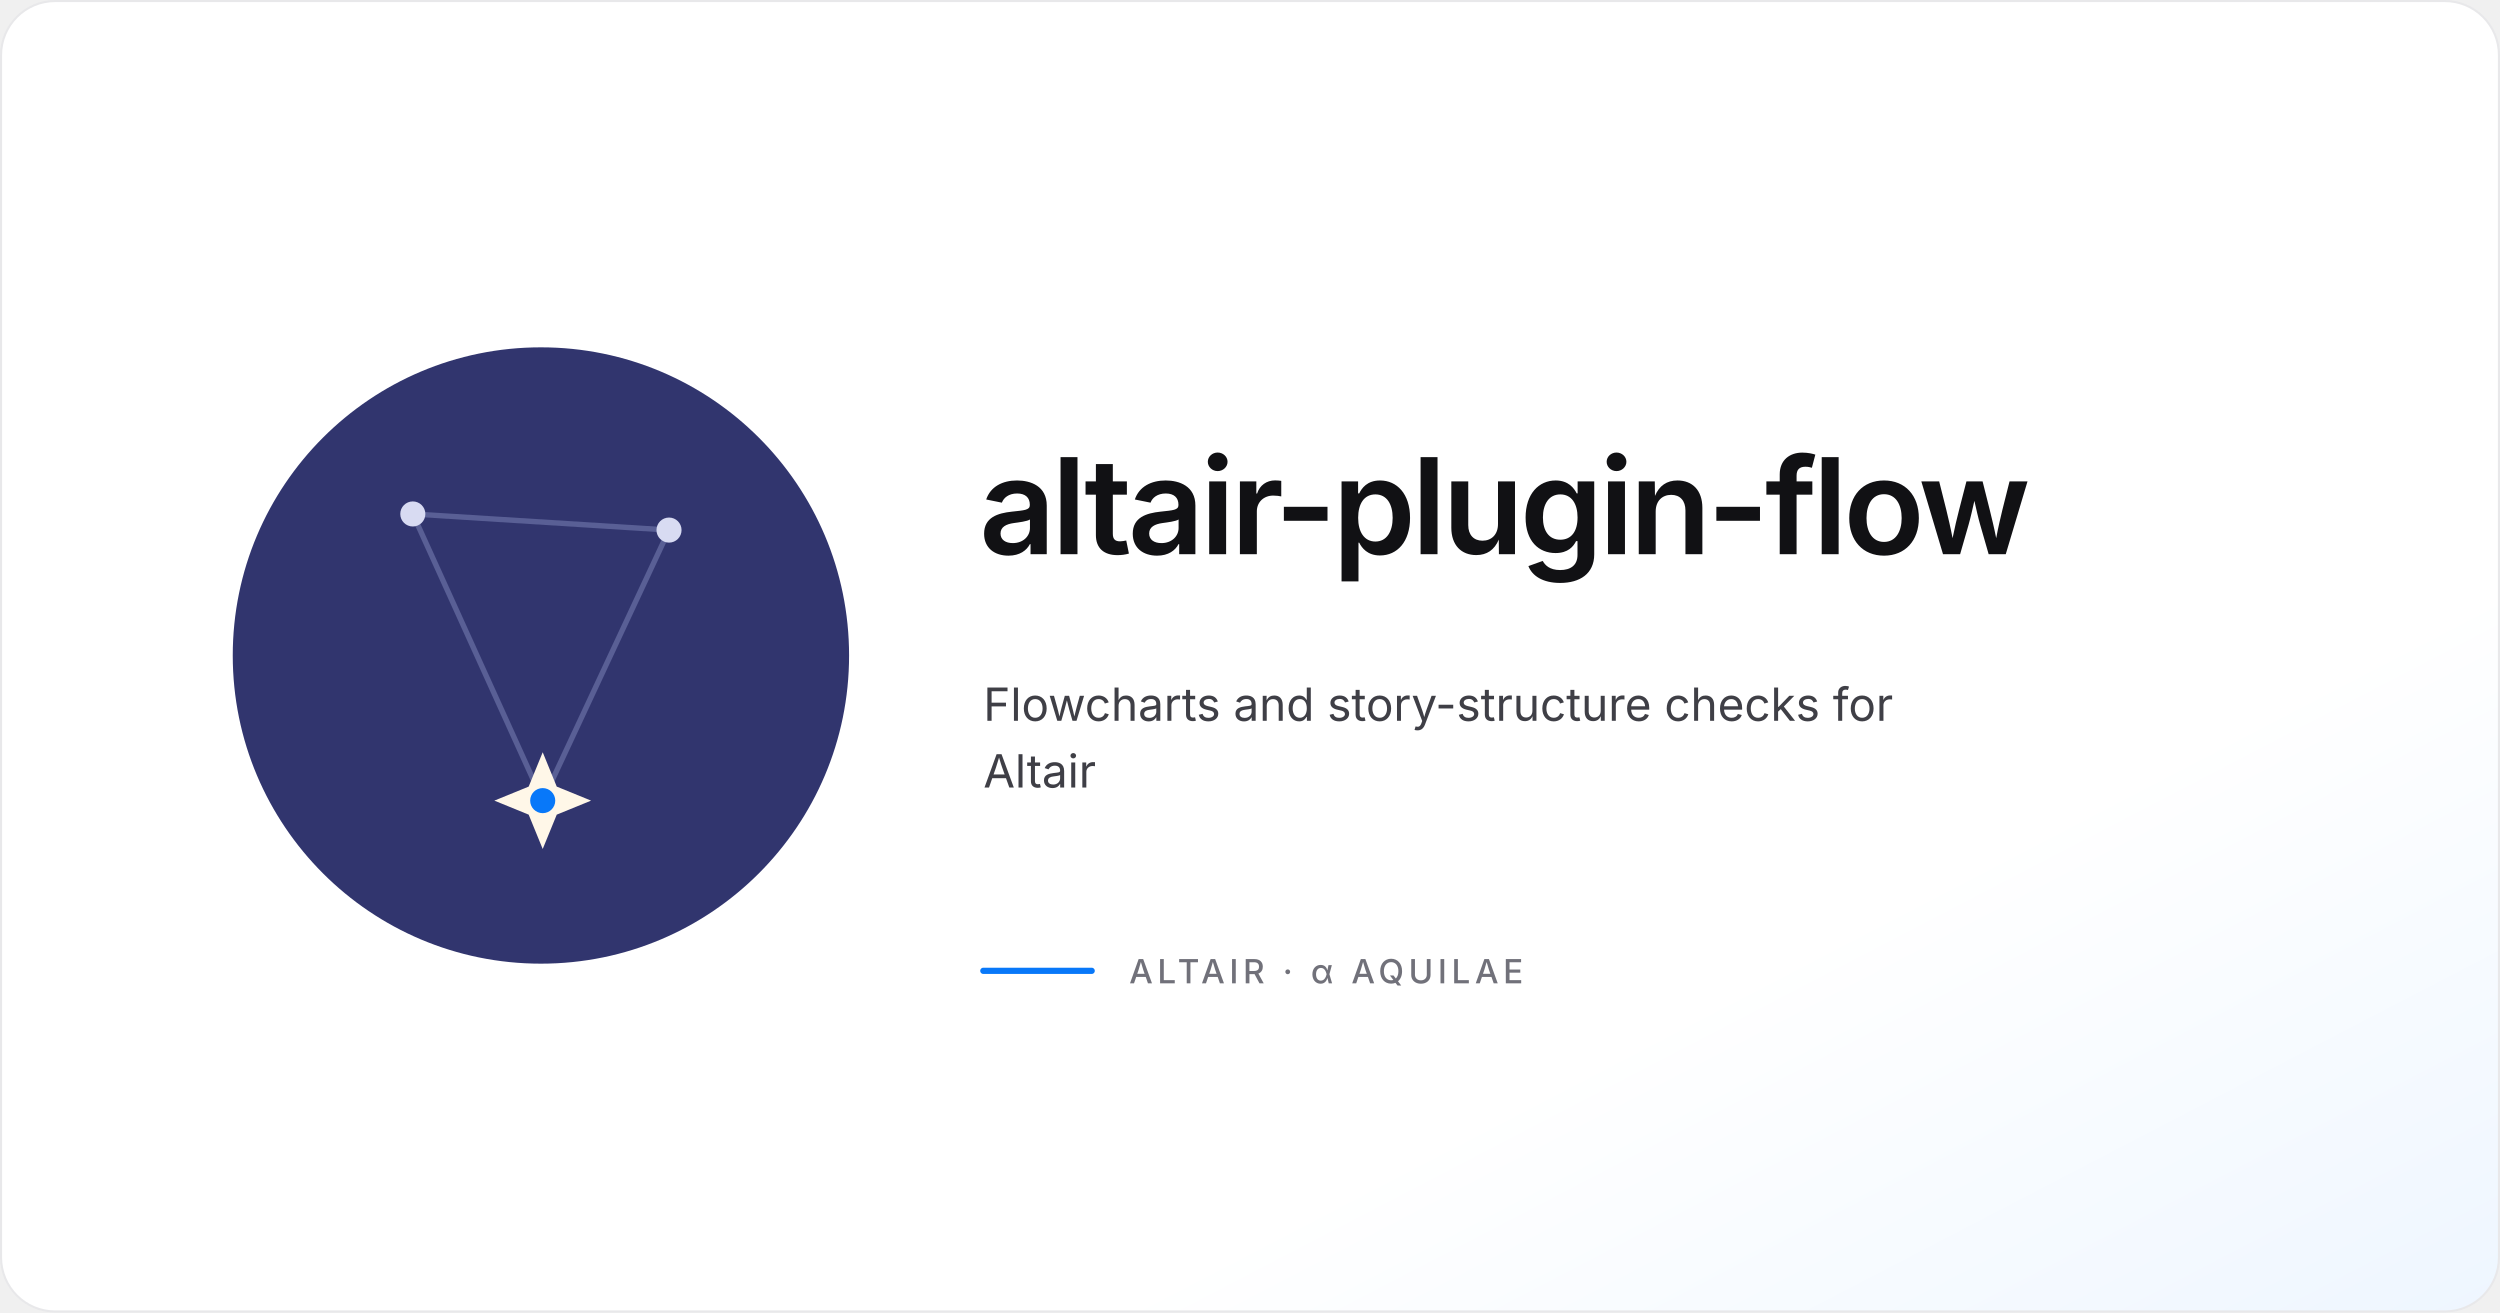
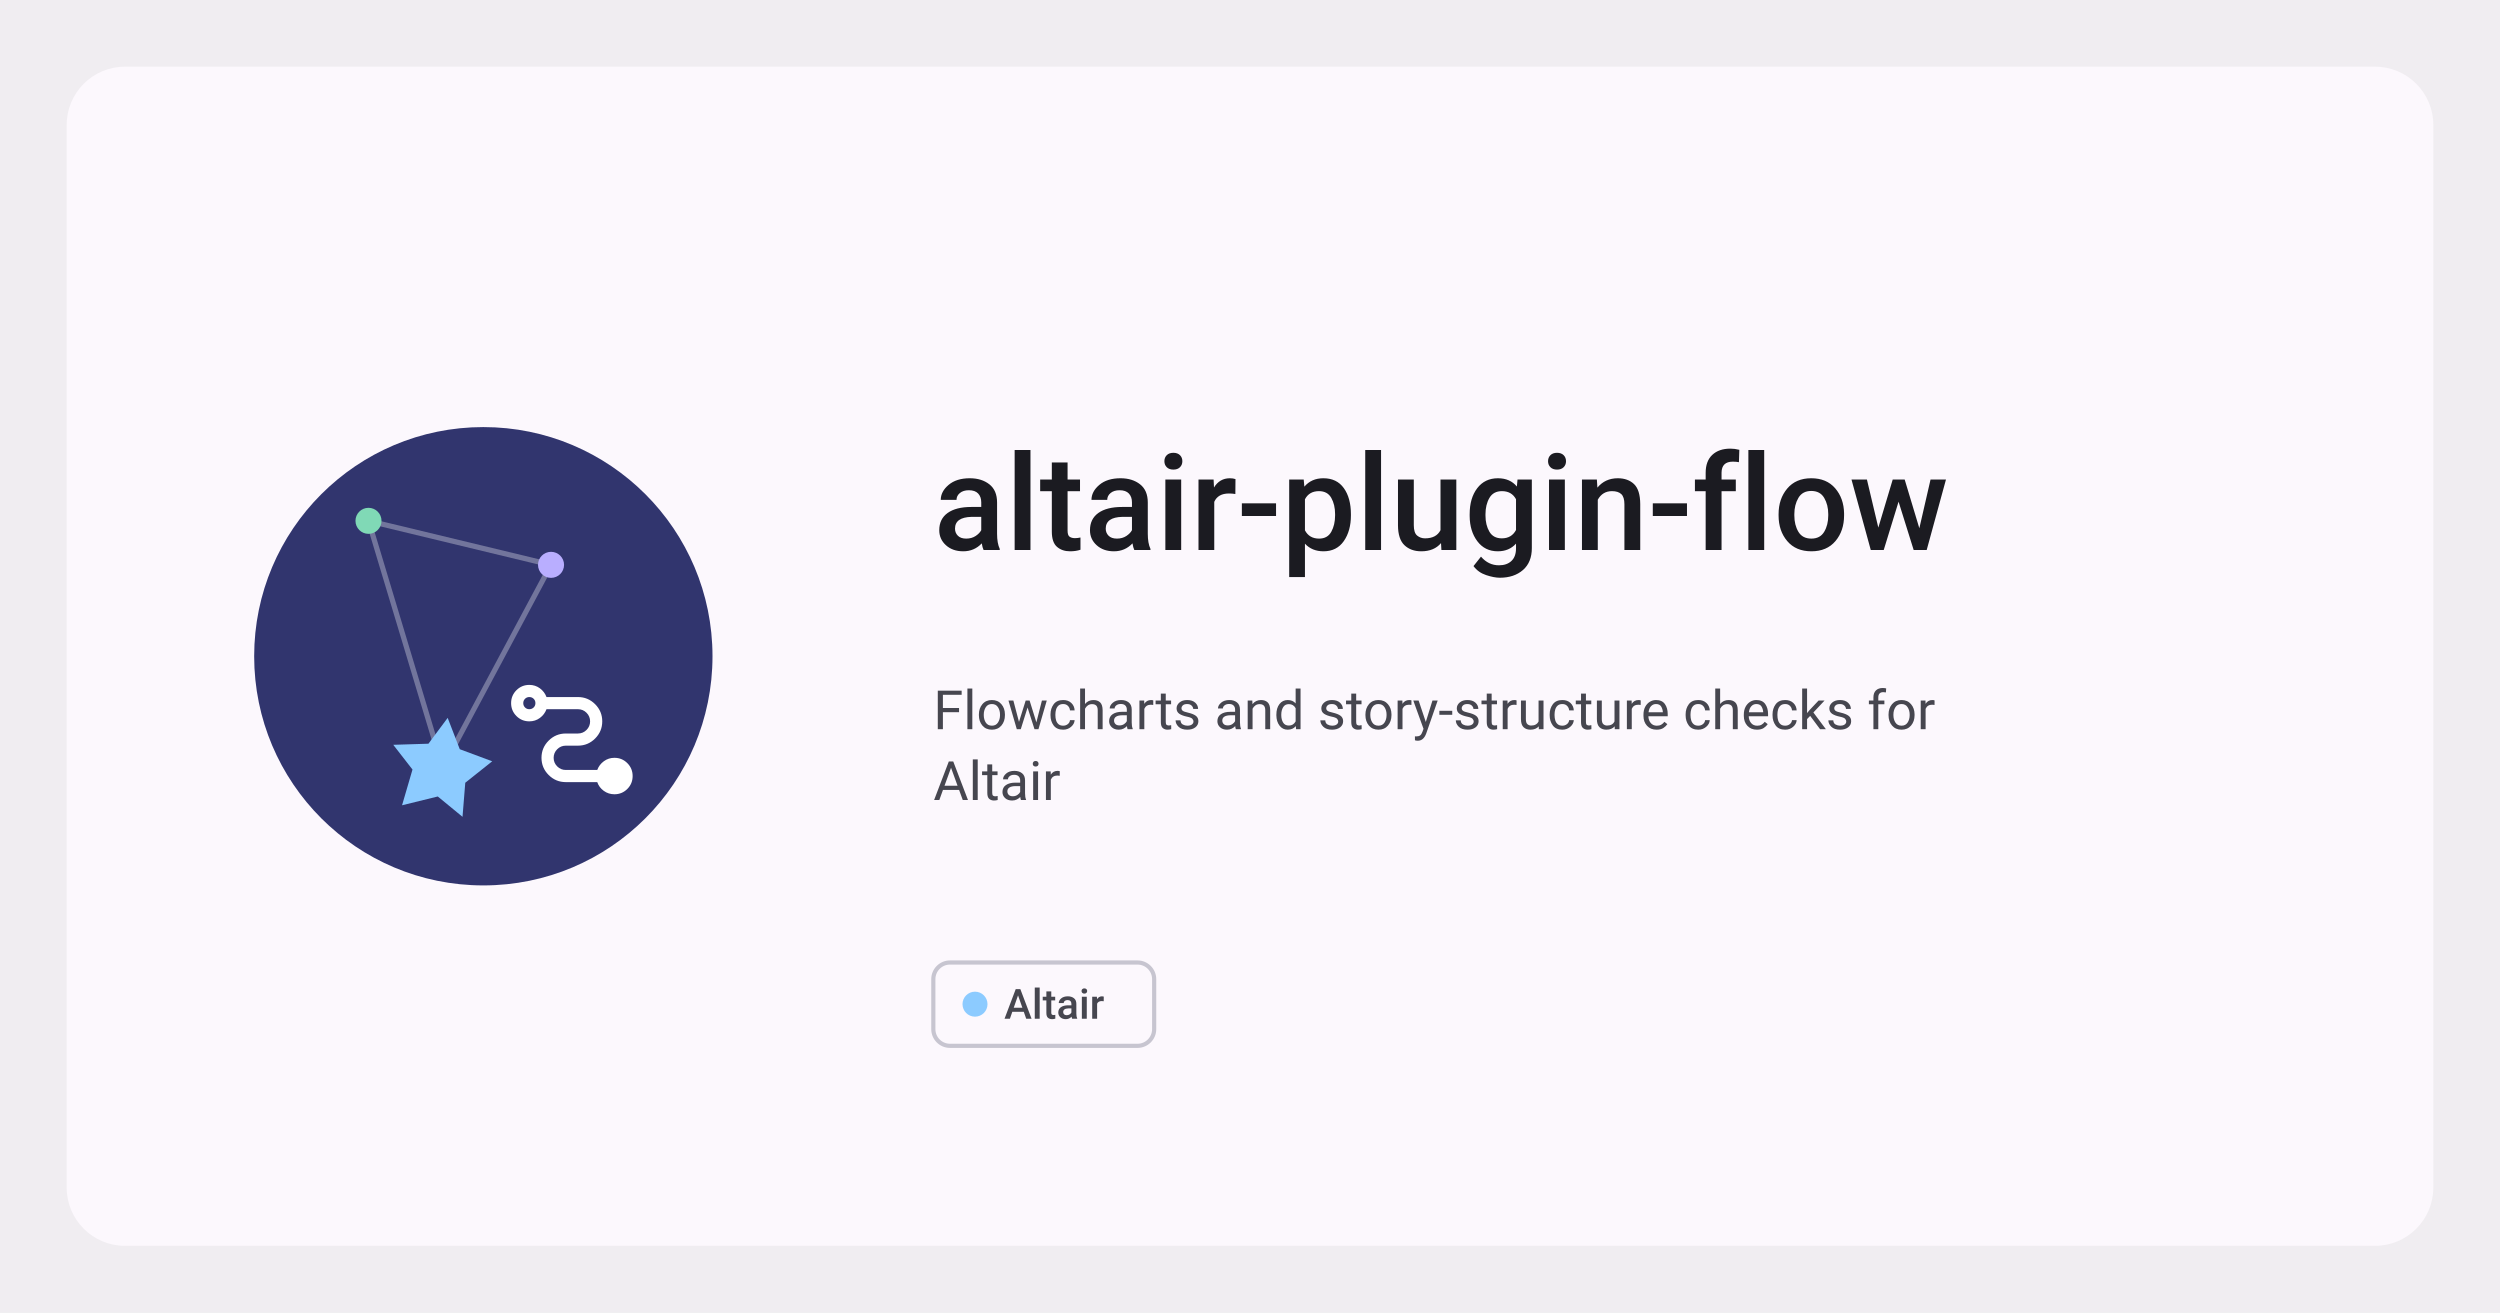
- <svg xmlns="http://www.w3.org/2000/svg" viewBox="0 0 1200 630" role="img" aria-label="altair-plugin-flow">
-   <defs>
-     <linearGradient id="background" x1="0" y1="0" x2="1" y2="1">
-       <stop offset="0" stop-color="#FFFFFF" />
-       <stop offset=".72" stop-color="#FFFFFF" />
-       <stop offset="1" stop-color="#EEF6FF" />
-     </linearGradient>
-   </defs>
-   <rect x=".5" y=".5" width="1199" height="629" rx="26" fill="url(#background)" stroke="#E8E8EA" />
-   <g transform="translate(110 165) scale(.43)">
-     <circle cx="348" cy="348" r="344" fill="#31356E" />
-     <path d="M350 510L205 190L491 208Z" fill="none" stroke="#9AA2D4" stroke-width="6" opacity=".38" />
-     <circle cx="205" cy="190" r="14" fill="#D8DBF2" />
-     <circle cx="491" cy="208" r="14" fill="#D8DBF2" />
-     <path d="M350 456L365.66 494.34L404 510L365.66 525.66L350 564L334.34 525.66L296 510L334.34 494.34Z" fill="#FFF7E8" />
-     <circle cx="350" cy="510" r="14" fill="#0878F9" />
+ <svg xmlns="http://www.w3.org/2000/svg" viewBox="0 0 1200 630" role="img" aria-label="altair-plugin-flow" font-family="Roboto, 'Noto Sans', sans-serif">
+   <rect width="1200" height="630" fill="#F0EDF1" />
+   <rect x="32" y="32" width="1136" height="566" rx="28" fill="#FCF8FD" />
+   <g transform="translate(112 195)">
+     <svg width="240" height="240" viewBox="0 0 192 192">
+       <circle cx="96" cy="96" r="88" fill="#31356E" />
+       <g stroke="#FFFFFF" stroke-opacity=".32" stroke-width="2" stroke-linecap="round">
+         <line x1="122.0" y1="60.9" x2="80.4" y2="138.7" />
+         <line x1="80.4" y1="138.7" x2="51.9" y2="44.0" />
+         <line x1="51.9" y1="44.0" x2="122.0" y2="60.9" />
+       </g>
+       <circle cx="122.0" cy="60.9" r="5" fill="#B9AEFF" />
+       <path transform="translate(46.63 41.55) scale(0.21111)" d="M169 370L134 417L70 419L105 464L86 529L151 513L196 550L201 488L250 449L191 427Z" fill="#8CCBFF" />
+       <circle cx="51.9" cy="44.0" r="5" fill="#80D9B6" />
+       <g transform="translate(102.0 100.0) scale(2.3333)">
+         <path fill="#FFFFFF" d="M19 21q-.975 0-1.75-.562T16.175 19H11q-1.65 0-2.825-1.175T7 15t1.175-2.825T11 11h2q.825 0 1.413-.587T15 9t-.587-1.412T13 7H7.825q-.325.875-1.088 1.438T5 9q-1.25 0-2.125-.875T2 6t.875-2.125T5 3q.975 0 1.738.563T7.825 5H13q1.65 0 2.825 1.175T17 9t-1.175 2.825T13 13h-2q-.825 0-1.412.588T9 15t.588 1.413T11 17h5.175q.325-.875 1.088-1.437T19 15q1.25 0 2.125.875T22 18t-.875 2.125T19 21M5.713 6.713Q6 6.425 6 6t-.288-.712T5 5t-.712.288T4 6t.288.713T5 7t.713-.288" />
+       </g>
+     </svg>
  </g>
-   <g transform="translate(470 196)">
-     <text x="0" y="70" fill="#111114" font-family="Inter, Helvetica Neue, Arial, sans-serif" font-size="64" font-weight="600" letter-spacing="-2">altair-plugin-flow</text>
-     <text x="2" y="150" fill="#3F3F46" font-family="Inter, Helvetica Neue, Arial, sans-serif" font-size="22">Flowcharts and story-structure checks for</text>
-     <text x="2" y="182" fill="#3F3F46" font-family="Inter, Helvetica Neue, Arial, sans-serif" font-size="22">Altair</text>
-     <line x1="2" y1="270" x2="54" y2="270" stroke="#0878F9" stroke-width="3" stroke-linecap="round" />
-     <text x="72" y="276" fill="#71717A" font-family="Inter, Helvetica Neue, Arial, sans-serif" font-size="16" font-weight="500" letter-spacing="2.2">ALTAIR · α AQUILAE</text>
+   <g transform="translate(448 200)">
+     <text x="0" y="64" fill="#1B1B21" font-size="64" font-weight="500">altair-plugin-flow</text>
+     <text x="0" y="150" fill="#46464F" font-size="26">Flowcharts and story-structure checks for</text>
+     <text x="0" y="184" fill="#46464F" font-size="26">Altair</text>
+     <g transform="translate(0 262)">
+       <rect width="106" height="40" rx="8" fill="none" stroke="#C7C5D0" stroke-width="2" />
+       <circle cx="20" cy="20" r="6" fill="#8CCBFF" />
+       <text x="34" y="27" fill="#46464F" font-size="20" font-weight="500">Altair</text>
+     </g>
  </g>
</svg>
